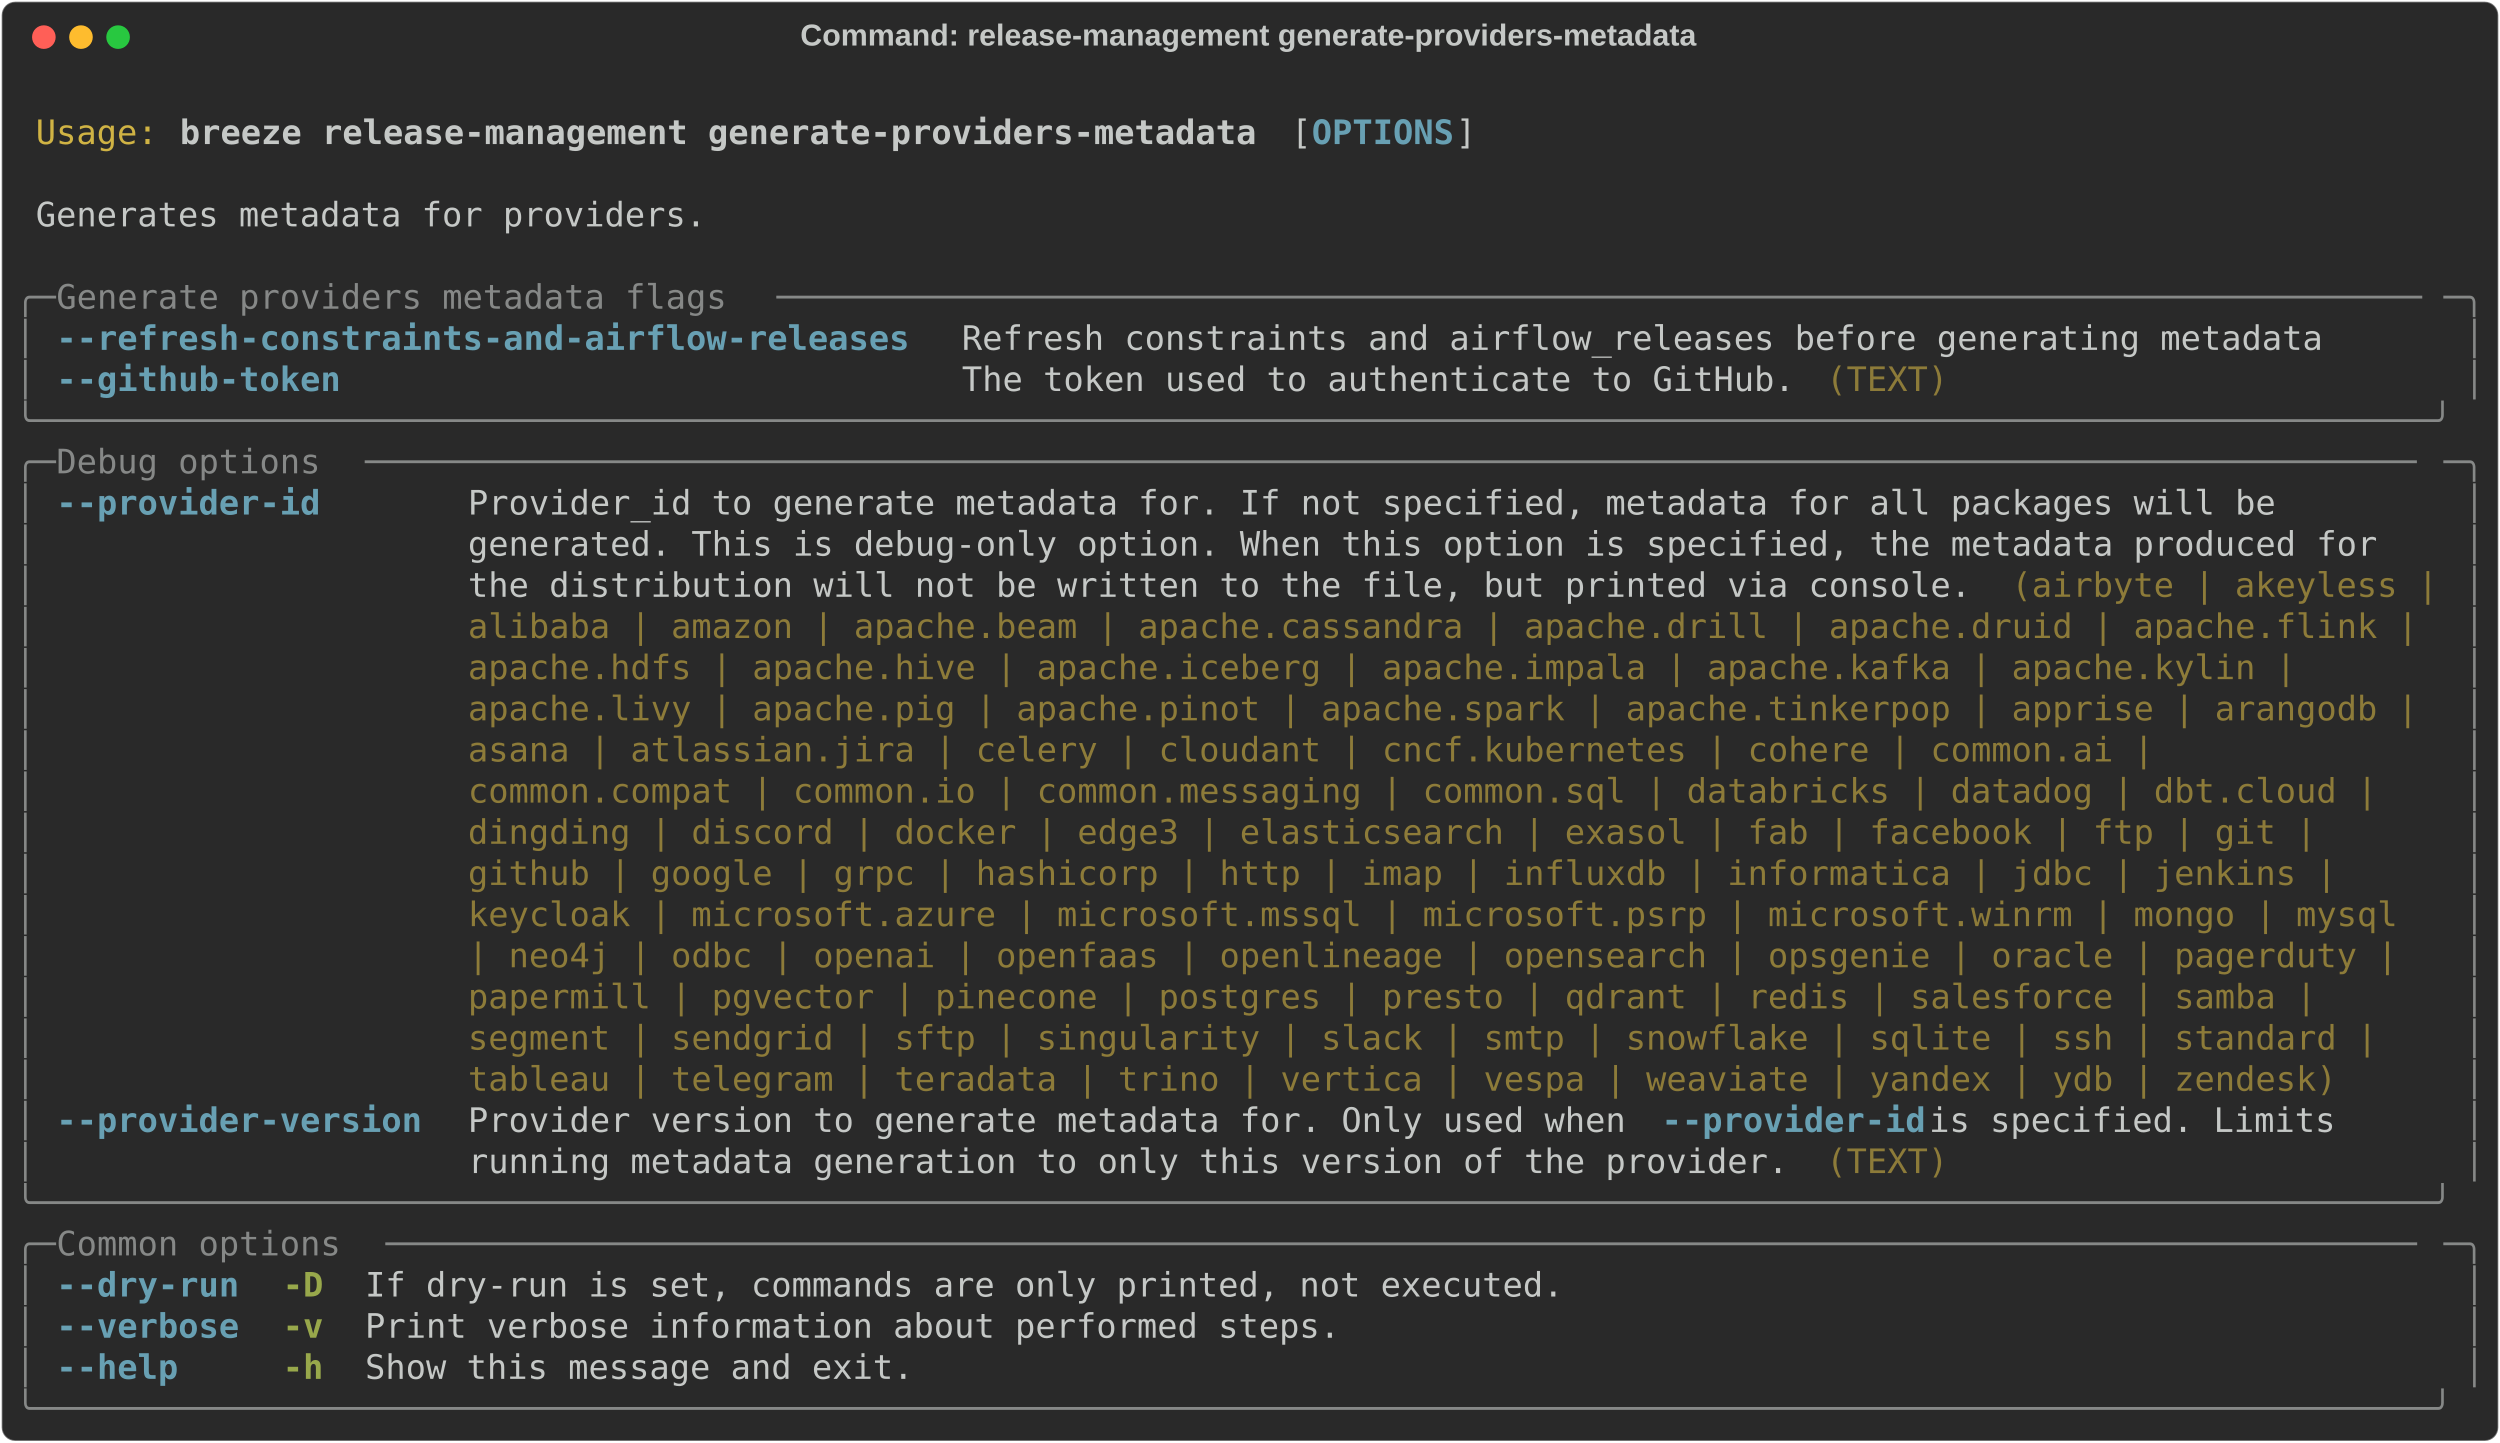
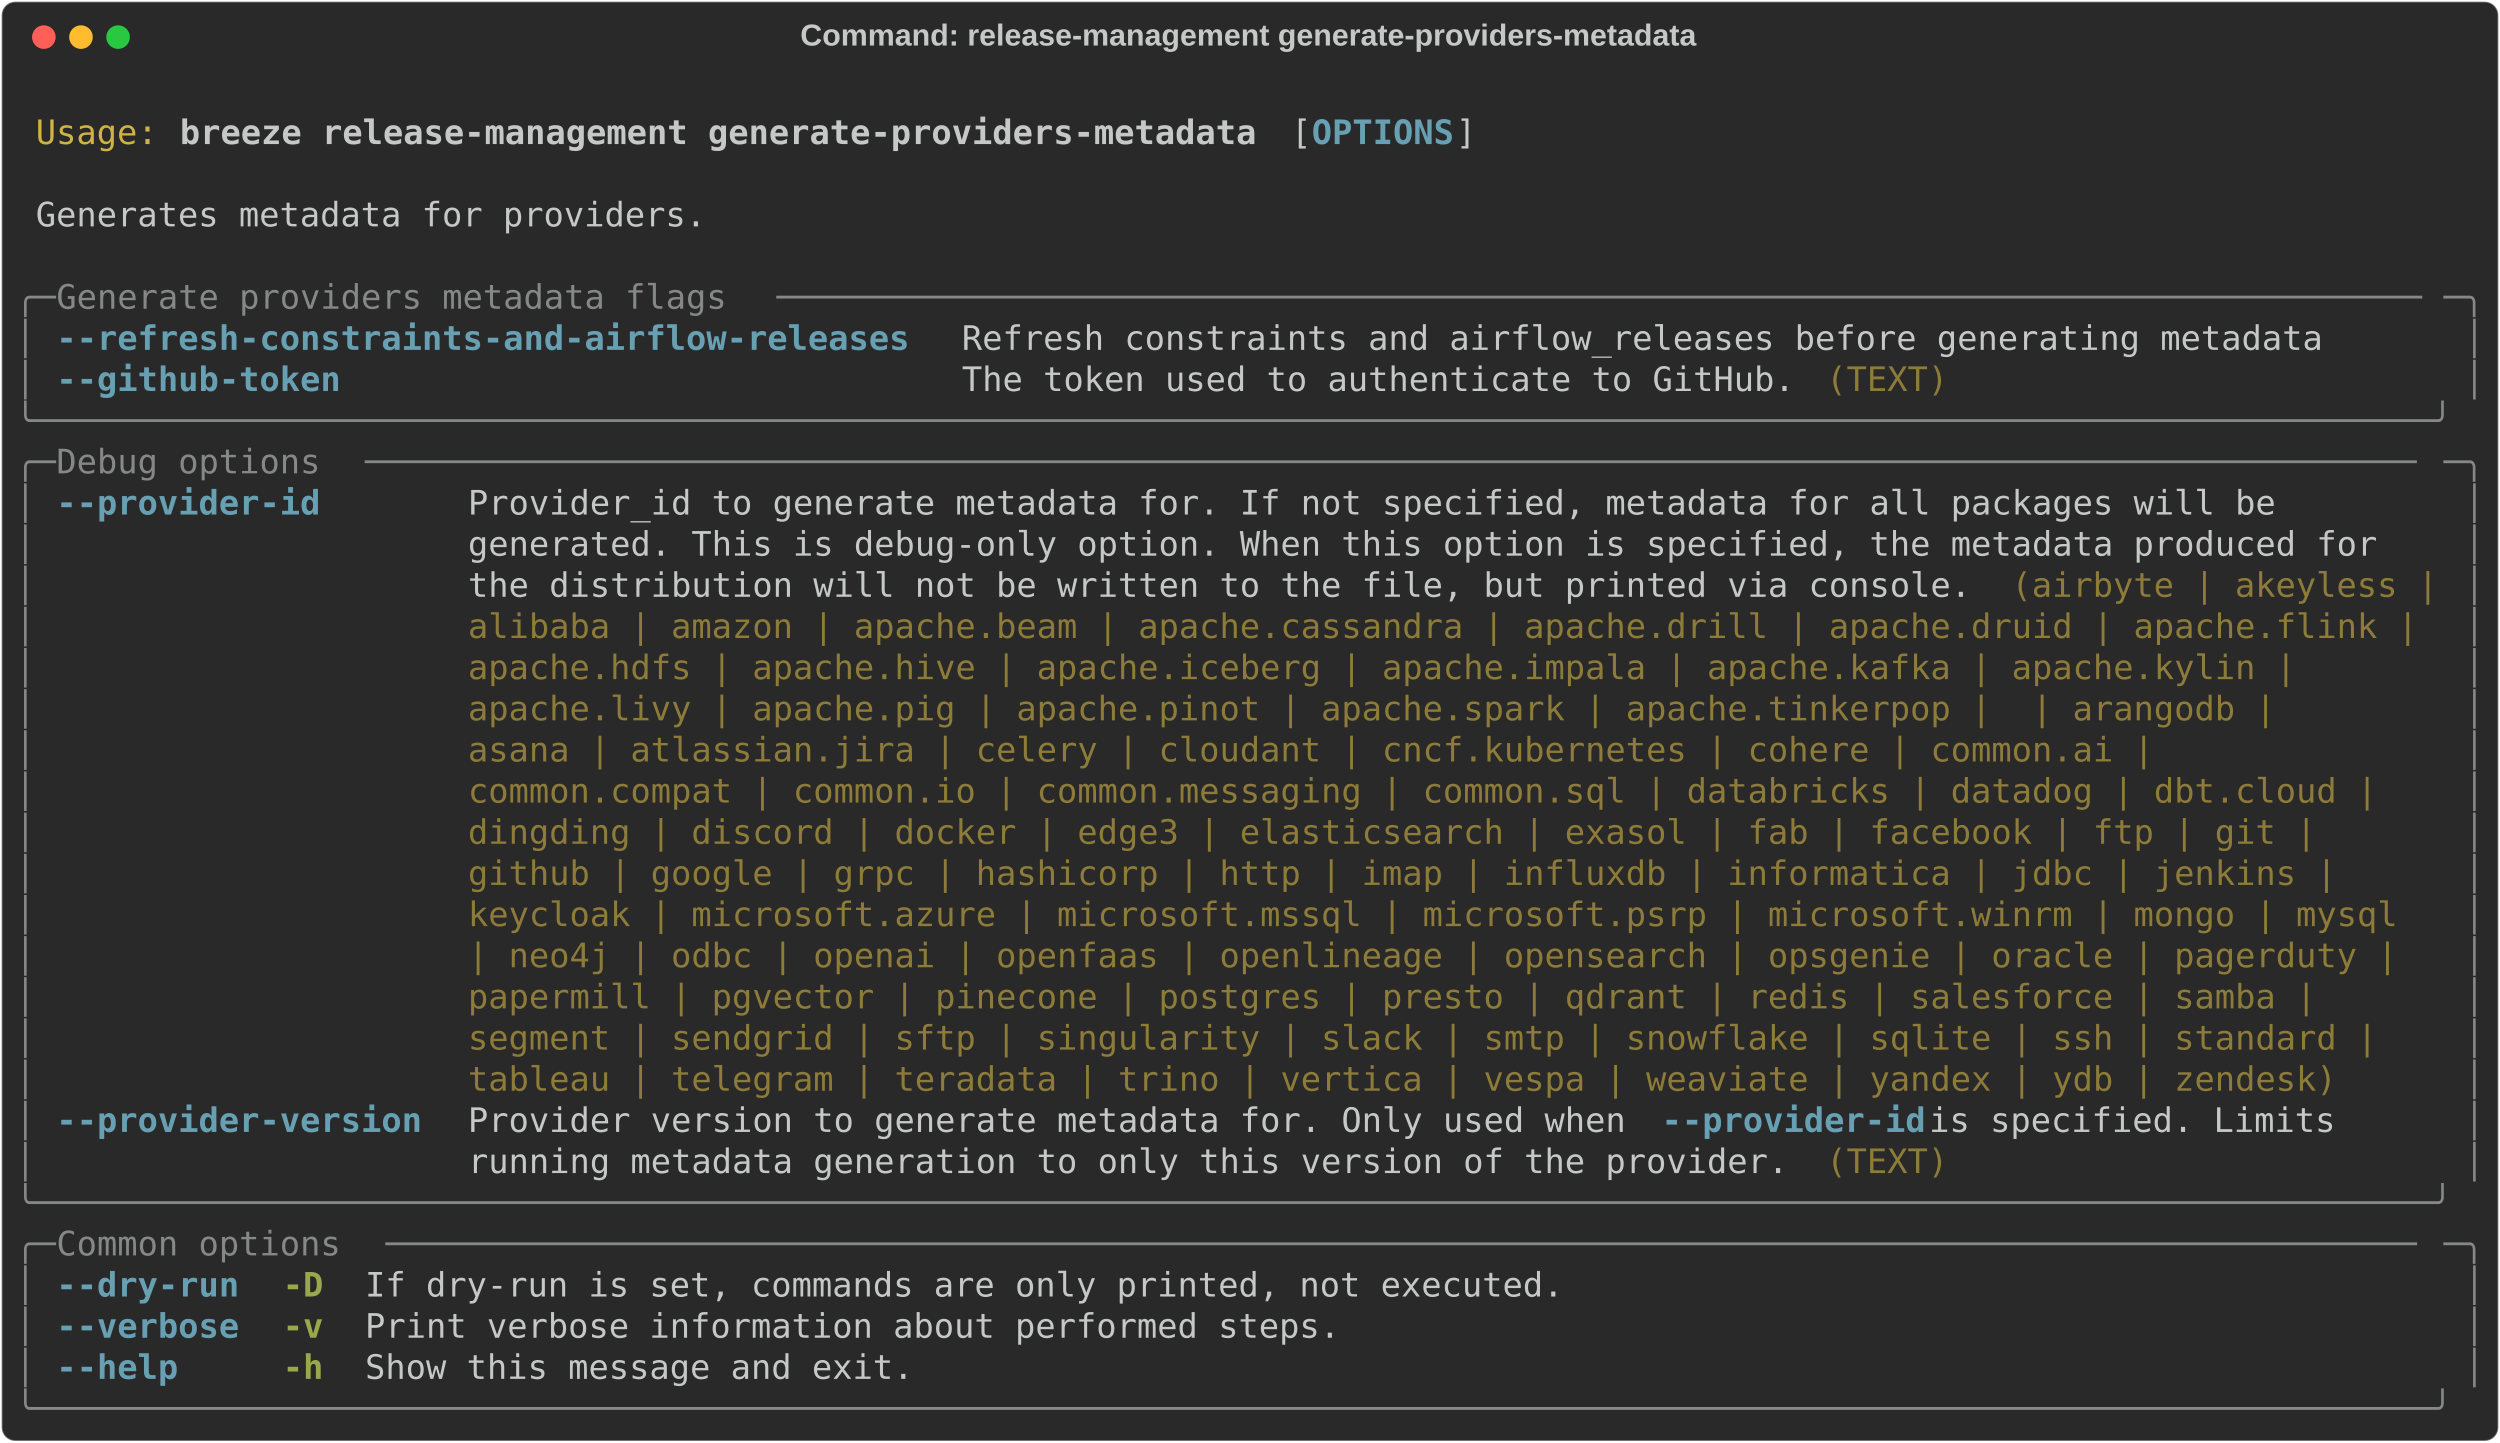
<svg xmlns="http://www.w3.org/2000/svg" class="rich-terminal" viewBox="0 0 1482 855.2">
  <style>

    @font-face {
        font-family: "Fira Code";
        src: local("FiraCode-Regular"),
                url("https://cdnjs.cloudflare.com/ajax/libs/firacode/6.2.0/woff2/FiraCode-Regular.woff2") format("woff2"),
                url("https://cdnjs.cloudflare.com/ajax/libs/firacode/6.2.0/woff/FiraCode-Regular.woff") format("woff");
        font-style: normal;
        font-weight: 400;
    }
    @font-face {
        font-family: "Fira Code";
        src: local("FiraCode-Bold"),
                url("https://cdnjs.cloudflare.com/ajax/libs/firacode/6.2.0/woff2/FiraCode-Bold.woff2") format("woff2"),
                url("https://cdnjs.cloudflare.com/ajax/libs/firacode/6.2.0/woff/FiraCode-Bold.woff") format("woff");
        font-style: bold;
        font-weight: 700;
    }

    .breeze-release-management-generate-providers-metadata-matrix {
        font-family: Fira Code, monospace;
        font-size: 20px;
        line-height: 24.4px;
        font-variant-east-asian: full-width;
    }

    .breeze-release-management-generate-providers-metadata-title {
        font-size: 18px;
        font-weight: bold;
        font-family: arial;
    }

    .breeze-release-management-generate-providers-metadata-r1 { fill: #c5c8c6 }
.breeze-release-management-generate-providers-metadata-r2 { fill: #d0b344 }
.breeze-release-management-generate-providers-metadata-r3 { fill: #c5c8c6;font-weight: bold }
.breeze-release-management-generate-providers-metadata-r4 { fill: #68a0b3;font-weight: bold }
.breeze-release-management-generate-providers-metadata-r5 { fill: #868887 }
.breeze-release-management-generate-providers-metadata-r6 { fill: #8d7b39 }
.breeze-release-management-generate-providers-metadata-r7 { fill: #98a84b;font-weight: bold }
    </style>
  <defs>
    <clipPath id="breeze-release-management-generate-providers-metadata-clip-terminal">
      <rect x="0" y="0" width="1463.0" height="804.2" />
    </clipPath>
    <clipPath id="breeze-release-management-generate-providers-metadata-line-0">
      <rect x="0" y="1.5" width="1464" height="24.65" />
    </clipPath>
    <clipPath id="breeze-release-management-generate-providers-metadata-line-1">
      <rect x="0" y="25.9" width="1464" height="24.65" />
    </clipPath>
    <clipPath id="breeze-release-management-generate-providers-metadata-line-2">
      <rect x="0" y="50.3" width="1464" height="24.65" />
    </clipPath>
    <clipPath id="breeze-release-management-generate-providers-metadata-line-3">
      <rect x="0" y="74.7" width="1464" height="24.65" />
    </clipPath>
    <clipPath id="breeze-release-management-generate-providers-metadata-line-4">
      <rect x="0" y="99.1" width="1464" height="24.65" />
    </clipPath>
    <clipPath id="breeze-release-management-generate-providers-metadata-line-5">
      <rect x="0" y="123.5" width="1464" height="24.65" />
    </clipPath>
    <clipPath id="breeze-release-management-generate-providers-metadata-line-6">
      <rect x="0" y="147.9" width="1464" height="24.65" />
    </clipPath>
    <clipPath id="breeze-release-management-generate-providers-metadata-line-7">
      <rect x="0" y="172.3" width="1464" height="24.65" />
    </clipPath>
    <clipPath id="breeze-release-management-generate-providers-metadata-line-8">
      <rect x="0" y="196.7" width="1464" height="24.65" />
    </clipPath>
    <clipPath id="breeze-release-management-generate-providers-metadata-line-9">
      <rect x="0" y="221.1" width="1464" height="24.65" />
    </clipPath>
    <clipPath id="breeze-release-management-generate-providers-metadata-line-10">
      <rect x="0" y="245.5" width="1464" height="24.65" />
    </clipPath>
    <clipPath id="breeze-release-management-generate-providers-metadata-line-11">
      <rect x="0" y="269.9" width="1464" height="24.65" />
    </clipPath>
    <clipPath id="breeze-release-management-generate-providers-metadata-line-12">
      <rect x="0" y="294.3" width="1464" height="24.65" />
    </clipPath>
    <clipPath id="breeze-release-management-generate-providers-metadata-line-13">
      <rect x="0" y="318.7" width="1464" height="24.65" />
    </clipPath>
    <clipPath id="breeze-release-management-generate-providers-metadata-line-14">
      <rect x="0" y="343.1" width="1464" height="24.65" />
    </clipPath>
    <clipPath id="breeze-release-management-generate-providers-metadata-line-15">
      <rect x="0" y="367.5" width="1464" height="24.65" />
    </clipPath>
    <clipPath id="breeze-release-management-generate-providers-metadata-line-16">
      <rect x="0" y="391.9" width="1464" height="24.65" />
    </clipPath>
    <clipPath id="breeze-release-management-generate-providers-metadata-line-17">
      <rect x="0" y="416.3" width="1464" height="24.65" />
    </clipPath>
    <clipPath id="breeze-release-management-generate-providers-metadata-line-18">
      <rect x="0" y="440.7" width="1464" height="24.65" />
    </clipPath>
    <clipPath id="breeze-release-management-generate-providers-metadata-line-19">
      <rect x="0" y="465.1" width="1464" height="24.65" />
    </clipPath>
    <clipPath id="breeze-release-management-generate-providers-metadata-line-20">
      <rect x="0" y="489.5" width="1464" height="24.65" />
    </clipPath>
    <clipPath id="breeze-release-management-generate-providers-metadata-line-21">
      <rect x="0" y="513.9" width="1464" height="24.65" />
    </clipPath>
    <clipPath id="breeze-release-management-generate-providers-metadata-line-22">
      <rect x="0" y="538.3" width="1464" height="24.65" />
    </clipPath>
    <clipPath id="breeze-release-management-generate-providers-metadata-line-23">
      <rect x="0" y="562.7" width="1464" height="24.65" />
    </clipPath>
    <clipPath id="breeze-release-management-generate-providers-metadata-line-24">
      <rect x="0" y="587.1" width="1464" height="24.65" />
    </clipPath>
    <clipPath id="breeze-release-management-generate-providers-metadata-line-25">
      <rect x="0" y="611.5" width="1464" height="24.65" />
    </clipPath>
    <clipPath id="breeze-release-management-generate-providers-metadata-line-26">
      <rect x="0" y="635.9" width="1464" height="24.65" />
    </clipPath>
    <clipPath id="breeze-release-management-generate-providers-metadata-line-27">
      <rect x="0" y="660.3" width="1464" height="24.65" />
    </clipPath>
    <clipPath id="breeze-release-management-generate-providers-metadata-line-28">
      <rect x="0" y="684.7" width="1464" height="24.65" />
    </clipPath>
    <clipPath id="breeze-release-management-generate-providers-metadata-line-29">
      <rect x="0" y="709.1" width="1464" height="24.65" />
    </clipPath>
    <clipPath id="breeze-release-management-generate-providers-metadata-line-30">
      <rect x="0" y="733.5" width="1464" height="24.65" />
    </clipPath>
    <clipPath id="breeze-release-management-generate-providers-metadata-line-31">
      <rect x="0" y="757.9" width="1464" height="24.65" />
    </clipPath>
  </defs>
  <rect fill="#292929" stroke="rgba(255,255,255,0.35)" stroke-width="1" x="1" y="1" width="1480" height="853.2" rx="8" />
  <text class="breeze-release-management-generate-providers-metadata-title" fill="#c5c8c6" text-anchor="middle" x="740" y="27">Command: release-management generate-providers-metadata</text>
  <g transform="translate(26,22)">
    <circle cx="0" cy="0" r="7" fill="#ff5f57" />
    <circle cx="22" cy="0" r="7" fill="#febc2e" />
    <circle cx="44" cy="0" r="7" fill="#28c840" />
  </g>
  <g transform="translate(9, 41)" clip-path="url(#breeze-release-management-generate-providers-metadata-clip-terminal)">
    <g class="breeze-release-management-generate-providers-metadata-matrix">
      <text class="breeze-release-management-generate-providers-metadata-r1" x="1464" y="20" textLength="12.2" clip-path="url(#breeze-release-management-generate-providers-metadata-line-0)">
</text>
      <text class="breeze-release-management-generate-providers-metadata-r2" x="12.2" y="44.4" textLength="73.2" clip-path="url(#breeze-release-management-generate-providers-metadata-line-1)">Usage:</text>
      <text class="breeze-release-management-generate-providers-metadata-r3" x="97.6" y="44.4" textLength="646.6" clip-path="url(#breeze-release-management-generate-providers-metadata-line-1)">breeze release-management generate-providers-metadata</text>
      <text class="breeze-release-management-generate-providers-metadata-r1" x="756.4" y="44.4" textLength="12.2" clip-path="url(#breeze-release-management-generate-providers-metadata-line-1)">[</text>
      <text class="breeze-release-management-generate-providers-metadata-r4" x="768.6" y="44.4" textLength="85.4" clip-path="url(#breeze-release-management-generate-providers-metadata-line-1)">OPTIONS</text>
      <text class="breeze-release-management-generate-providers-metadata-r1" x="854" y="44.4" textLength="12.2" clip-path="url(#breeze-release-management-generate-providers-metadata-line-1)">]</text>
      <text class="breeze-release-management-generate-providers-metadata-r1" x="1464" y="44.4" textLength="12.2" clip-path="url(#breeze-release-management-generate-providers-metadata-line-1)">
</text>
      <text class="breeze-release-management-generate-providers-metadata-r1" x="1464" y="68.8" textLength="12.2" clip-path="url(#breeze-release-management-generate-providers-metadata-line-2)">
</text>
      <text class="breeze-release-management-generate-providers-metadata-r1" x="12.2" y="93.2" textLength="402.6" clip-path="url(#breeze-release-management-generate-providers-metadata-line-3)">Generates metadata for providers.</text>
      <text class="breeze-release-management-generate-providers-metadata-r1" x="1464" y="93.2" textLength="12.2" clip-path="url(#breeze-release-management-generate-providers-metadata-line-3)">
</text>
      <text class="breeze-release-management-generate-providers-metadata-r1" x="1464" y="117.6" textLength="12.2" clip-path="url(#breeze-release-management-generate-providers-metadata-line-4)">
</text>
      <text class="breeze-release-management-generate-providers-metadata-r5" x="0" y="142" textLength="24.4" clip-path="url(#breeze-release-management-generate-providers-metadata-line-5)">╭─</text>
      <text class="breeze-release-management-generate-providers-metadata-r5" x="24.4" y="142" textLength="427" clip-path="url(#breeze-release-management-generate-providers-metadata-line-5)"> Generate providers metadata flags </text>
      <text class="breeze-release-management-generate-providers-metadata-r5" x="451.4" y="142" textLength="988.2" clip-path="url(#breeze-release-management-generate-providers-metadata-line-5)">─────────────────────────────────────────────────────────────────────────────────</text>
      <text class="breeze-release-management-generate-providers-metadata-r5" x="1439.6" y="142" textLength="24.4" clip-path="url(#breeze-release-management-generate-providers-metadata-line-5)">─╮</text>
      <text class="breeze-release-management-generate-providers-metadata-r1" x="1464" y="142" textLength="12.2" clip-path="url(#breeze-release-management-generate-providers-metadata-line-5)">
</text>
      <text class="breeze-release-management-generate-providers-metadata-r5" x="0" y="166.4" textLength="12.2" clip-path="url(#breeze-release-management-generate-providers-metadata-line-6)">│</text>
      <text class="breeze-release-management-generate-providers-metadata-r4" x="24.4" y="166.4" textLength="512.4" clip-path="url(#breeze-release-management-generate-providers-metadata-line-6)">--refresh-constraints-and-airflow-releases</text>
      <text class="breeze-release-management-generate-providers-metadata-r1" x="561.2" y="166.4" textLength="817.4" clip-path="url(#breeze-release-management-generate-providers-metadata-line-6)">Refresh constraints and airflow_releases before generating metadata</text>
      <text class="breeze-release-management-generate-providers-metadata-r5" x="1451.8" y="166.4" textLength="12.2" clip-path="url(#breeze-release-management-generate-providers-metadata-line-6)">│</text>
      <text class="breeze-release-management-generate-providers-metadata-r1" x="1464" y="166.4" textLength="12.2" clip-path="url(#breeze-release-management-generate-providers-metadata-line-6)">
</text>
      <text class="breeze-release-management-generate-providers-metadata-r5" x="0" y="190.8" textLength="12.2" clip-path="url(#breeze-release-management-generate-providers-metadata-line-7)">│</text>
      <text class="breeze-release-management-generate-providers-metadata-r4" x="24.4" y="190.8" textLength="512.4" clip-path="url(#breeze-release-management-generate-providers-metadata-line-7)">--github-token                            </text>
      <text class="breeze-release-management-generate-providers-metadata-r1" x="561.2" y="190.8" textLength="512.4" clip-path="url(#breeze-release-management-generate-providers-metadata-line-7)">The token used to authenticate to GitHub. </text>
      <text class="breeze-release-management-generate-providers-metadata-r6" x="1073.6" y="190.8" textLength="73.2" clip-path="url(#breeze-release-management-generate-providers-metadata-line-7)">(TEXT)</text>
      <text class="breeze-release-management-generate-providers-metadata-r5" x="1451.8" y="190.8" textLength="12.2" clip-path="url(#breeze-release-management-generate-providers-metadata-line-7)">│</text>
      <text class="breeze-release-management-generate-providers-metadata-r1" x="1464" y="190.8" textLength="12.2" clip-path="url(#breeze-release-management-generate-providers-metadata-line-7)">
</text>
      <text class="breeze-release-management-generate-providers-metadata-r5" x="0" y="215.2" textLength="1464" clip-path="url(#breeze-release-management-generate-providers-metadata-line-8)">╰──────────────────────────────────────────────────────────────────────────────────────────────────────────────────────╯</text>
      <text class="breeze-release-management-generate-providers-metadata-r1" x="1464" y="215.2" textLength="12.2" clip-path="url(#breeze-release-management-generate-providers-metadata-line-8)">
</text>
      <text class="breeze-release-management-generate-providers-metadata-r5" x="0" y="239.6" textLength="24.4" clip-path="url(#breeze-release-management-generate-providers-metadata-line-9)">╭─</text>
      <text class="breeze-release-management-generate-providers-metadata-r5" x="24.4" y="239.6" textLength="183" clip-path="url(#breeze-release-management-generate-providers-metadata-line-9)"> Debug options </text>
      <text class="breeze-release-management-generate-providers-metadata-r5" x="207.4" y="239.6" textLength="1232.2" clip-path="url(#breeze-release-management-generate-providers-metadata-line-9)">─────────────────────────────────────────────────────────────────────────────────────────────────────</text>
      <text class="breeze-release-management-generate-providers-metadata-r5" x="1439.6" y="239.6" textLength="24.4" clip-path="url(#breeze-release-management-generate-providers-metadata-line-9)">─╮</text>
      <text class="breeze-release-management-generate-providers-metadata-r1" x="1464" y="239.6" textLength="12.2" clip-path="url(#breeze-release-management-generate-providers-metadata-line-9)">
</text>
      <text class="breeze-release-management-generate-providers-metadata-r5" x="0" y="264" textLength="12.2" clip-path="url(#breeze-release-management-generate-providers-metadata-line-10)">│</text>
      <text class="breeze-release-management-generate-providers-metadata-r4" x="24.4" y="264" textLength="219.6" clip-path="url(#breeze-release-management-generate-providers-metadata-line-10)">--provider-id     </text>
      <text class="breeze-release-management-generate-providers-metadata-r1" x="268.4" y="264" textLength="1171.2" clip-path="url(#breeze-release-management-generate-providers-metadata-line-10)">Provider_id to generate metadata for. If not specified, metadata for all packages will be       </text>
      <text class="breeze-release-management-generate-providers-metadata-r5" x="1451.8" y="264" textLength="12.2" clip-path="url(#breeze-release-management-generate-providers-metadata-line-10)">│</text>
      <text class="breeze-release-management-generate-providers-metadata-r1" x="1464" y="264" textLength="12.2" clip-path="url(#breeze-release-management-generate-providers-metadata-line-10)">
</text>
      <text class="breeze-release-management-generate-providers-metadata-r5" x="0" y="288.4" textLength="12.2" clip-path="url(#breeze-release-management-generate-providers-metadata-line-11)">│</text>
      <text class="breeze-release-management-generate-providers-metadata-r1" x="268.4" y="288.4" textLength="1171.2" clip-path="url(#breeze-release-management-generate-providers-metadata-line-11)">generated. This is debug-only option. When this option is specified, the metadata produced for  </text>
      <text class="breeze-release-management-generate-providers-metadata-r5" x="1451.8" y="288.4" textLength="12.2" clip-path="url(#breeze-release-management-generate-providers-metadata-line-11)">│</text>
      <text class="breeze-release-management-generate-providers-metadata-r1" x="1464" y="288.4" textLength="12.2" clip-path="url(#breeze-release-management-generate-providers-metadata-line-11)">
</text>
      <text class="breeze-release-management-generate-providers-metadata-r5" x="0" y="312.8" textLength="12.2" clip-path="url(#breeze-release-management-generate-providers-metadata-line-12)">│</text>
      <text class="breeze-release-management-generate-providers-metadata-r1" x="268.4" y="312.8" textLength="915" clip-path="url(#breeze-release-management-generate-providers-metadata-line-12)">the distribution will not be written to the file, but printed via console. </text>
      <text class="breeze-release-management-generate-providers-metadata-r6" x="1183.4" y="312.8" textLength="256.2" clip-path="url(#breeze-release-management-generate-providers-metadata-line-12)">(airbyte | akeyless |</text>
      <text class="breeze-release-management-generate-providers-metadata-r5" x="1451.8" y="312.8" textLength="12.2" clip-path="url(#breeze-release-management-generate-providers-metadata-line-12)">│</text>
      <text class="breeze-release-management-generate-providers-metadata-r1" x="1464" y="312.8" textLength="12.2" clip-path="url(#breeze-release-management-generate-providers-metadata-line-12)">
</text>
      <text class="breeze-release-management-generate-providers-metadata-r5" x="0" y="337.2" textLength="12.2" clip-path="url(#breeze-release-management-generate-providers-metadata-line-13)">│</text>
      <text class="breeze-release-management-generate-providers-metadata-r6" x="268.4" y="337.2" textLength="1171.2" clip-path="url(#breeze-release-management-generate-providers-metadata-line-13)">alibaba | amazon | apache.beam | apache.cassandra | apache.drill | apache.druid | apache.flink |</text>
      <text class="breeze-release-management-generate-providers-metadata-r5" x="1451.8" y="337.2" textLength="12.2" clip-path="url(#breeze-release-management-generate-providers-metadata-line-13)">│</text>
      <text class="breeze-release-management-generate-providers-metadata-r1" x="1464" y="337.2" textLength="12.2" clip-path="url(#breeze-release-management-generate-providers-metadata-line-13)">
</text>
      <text class="breeze-release-management-generate-providers-metadata-r5" x="0" y="361.6" textLength="12.2" clip-path="url(#breeze-release-management-generate-providers-metadata-line-14)">│</text>
      <text class="breeze-release-management-generate-providers-metadata-r6" x="268.4" y="361.6" textLength="1110.2" clip-path="url(#breeze-release-management-generate-providers-metadata-line-14)">apache.hdfs | apache.hive | apache.iceberg | apache.impala | apache.kafka | apache.kylin | </text>
      <text class="breeze-release-management-generate-providers-metadata-r5" x="1451.8" y="361.6" textLength="12.2" clip-path="url(#breeze-release-management-generate-providers-metadata-line-14)">│</text>
      <text class="breeze-release-management-generate-providers-metadata-r1" x="1464" y="361.6" textLength="12.2" clip-path="url(#breeze-release-management-generate-providers-metadata-line-14)">
</text>
      <text class="breeze-release-management-generate-providers-metadata-r5" x="0" y="386" textLength="12.2" clip-path="url(#breeze-release-management-generate-providers-metadata-line-15)">│</text>
-       <text class="breeze-release-management-generate-providers-metadata-r6" x="268.4" y="386" textLength="1171.2" clip-path="url(#breeze-release-management-generate-providers-metadata-line-15)">apache.livy | apache.pig | apache.pinot | apache.spark | apache.tinkerpop | apprise | arangodb |</text>
+       <text class="breeze-release-management-generate-providers-metadata-r6" x="268.4" y="386" textLength="1171.2" clip-path="url(#breeze-release-management-generate-providers-metadata-line-15)">apache.livy | apache.pig | apache.pinot | apache.spark | apache.tinkerpop |  | arangodb |</text>
      <text class="breeze-release-management-generate-providers-metadata-r5" x="1451.8" y="386" textLength="12.2" clip-path="url(#breeze-release-management-generate-providers-metadata-line-15)">│</text>
      <text class="breeze-release-management-generate-providers-metadata-r1" x="1464" y="386" textLength="12.2" clip-path="url(#breeze-release-management-generate-providers-metadata-line-15)">
</text>
      <text class="breeze-release-management-generate-providers-metadata-r5" x="0" y="410.4" textLength="12.2" clip-path="url(#breeze-release-management-generate-providers-metadata-line-16)">│</text>
      <text class="breeze-release-management-generate-providers-metadata-r6" x="268.4" y="410.4" textLength="1024.8" clip-path="url(#breeze-release-management-generate-providers-metadata-line-16)">asana | atlassian.jira | celery | cloudant | cncf.kubernetes | cohere | common.ai | </text>
      <text class="breeze-release-management-generate-providers-metadata-r5" x="1451.8" y="410.4" textLength="12.2" clip-path="url(#breeze-release-management-generate-providers-metadata-line-16)">│</text>
      <text class="breeze-release-management-generate-providers-metadata-r1" x="1464" y="410.4" textLength="12.2" clip-path="url(#breeze-release-management-generate-providers-metadata-line-16)">
</text>
      <text class="breeze-release-management-generate-providers-metadata-r5" x="0" y="434.8" textLength="12.2" clip-path="url(#breeze-release-management-generate-providers-metadata-line-17)">│</text>
      <text class="breeze-release-management-generate-providers-metadata-r6" x="268.4" y="434.8" textLength="1159" clip-path="url(#breeze-release-management-generate-providers-metadata-line-17)">common.compat | common.io | common.messaging | common.sql | databricks | datadog | dbt.cloud | </text>
      <text class="breeze-release-management-generate-providers-metadata-r5" x="1451.8" y="434.8" textLength="12.2" clip-path="url(#breeze-release-management-generate-providers-metadata-line-17)">│</text>
      <text class="breeze-release-management-generate-providers-metadata-r1" x="1464" y="434.8" textLength="12.2" clip-path="url(#breeze-release-management-generate-providers-metadata-line-17)">
</text>
      <text class="breeze-release-management-generate-providers-metadata-r5" x="0" y="459.2" textLength="12.2" clip-path="url(#breeze-release-management-generate-providers-metadata-line-18)">│</text>
      <text class="breeze-release-management-generate-providers-metadata-r6" x="268.4" y="459.2" textLength="1122.4" clip-path="url(#breeze-release-management-generate-providers-metadata-line-18)">dingding | discord | docker | edge3 | elasticsearch | exasol | fab | facebook | ftp | git | </text>
      <text class="breeze-release-management-generate-providers-metadata-r5" x="1451.8" y="459.2" textLength="12.2" clip-path="url(#breeze-release-management-generate-providers-metadata-line-18)">│</text>
      <text class="breeze-release-management-generate-providers-metadata-r1" x="1464" y="459.2" textLength="12.2" clip-path="url(#breeze-release-management-generate-providers-metadata-line-18)">
</text>
      <text class="breeze-release-management-generate-providers-metadata-r5" x="0" y="483.6" textLength="12.2" clip-path="url(#breeze-release-management-generate-providers-metadata-line-19)">│</text>
      <text class="breeze-release-management-generate-providers-metadata-r6" x="268.4" y="483.6" textLength="1134.6" clip-path="url(#breeze-release-management-generate-providers-metadata-line-19)">github | google | grpc | hashicorp | http | imap | influxdb | informatica | jdbc | jenkins | </text>
      <text class="breeze-release-management-generate-providers-metadata-r5" x="1451.8" y="483.6" textLength="12.2" clip-path="url(#breeze-release-management-generate-providers-metadata-line-19)">│</text>
      <text class="breeze-release-management-generate-providers-metadata-r1" x="1464" y="483.6" textLength="12.2" clip-path="url(#breeze-release-management-generate-providers-metadata-line-19)">
</text>
      <text class="breeze-release-management-generate-providers-metadata-r5" x="0" y="508" textLength="12.2" clip-path="url(#breeze-release-management-generate-providers-metadata-line-20)">│</text>
      <text class="breeze-release-management-generate-providers-metadata-r6" x="268.4" y="508" textLength="1171.2" clip-path="url(#breeze-release-management-generate-providers-metadata-line-20)">keycloak | microsoft.azure | microsoft.mssql | microsoft.psrp | microsoft.winrm | mongo | mysql </text>
      <text class="breeze-release-management-generate-providers-metadata-r5" x="1451.8" y="508" textLength="12.2" clip-path="url(#breeze-release-management-generate-providers-metadata-line-20)">│</text>
      <text class="breeze-release-management-generate-providers-metadata-r1" x="1464" y="508" textLength="12.2" clip-path="url(#breeze-release-management-generate-providers-metadata-line-20)">
</text>
      <text class="breeze-release-management-generate-providers-metadata-r5" x="0" y="532.4" textLength="12.2" clip-path="url(#breeze-release-management-generate-providers-metadata-line-21)">│</text>
      <text class="breeze-release-management-generate-providers-metadata-r6" x="268.4" y="532.4" textLength="1171.2" clip-path="url(#breeze-release-management-generate-providers-metadata-line-21)">| neo4j | odbc | openai | openfaas | openlineage | opensearch | opsgenie | oracle | pagerduty | </text>
      <text class="breeze-release-management-generate-providers-metadata-r5" x="1451.8" y="532.4" textLength="12.2" clip-path="url(#breeze-release-management-generate-providers-metadata-line-21)">│</text>
      <text class="breeze-release-management-generate-providers-metadata-r1" x="1464" y="532.4" textLength="12.2" clip-path="url(#breeze-release-management-generate-providers-metadata-line-21)">
</text>
      <text class="breeze-release-management-generate-providers-metadata-r5" x="0" y="556.8" textLength="12.2" clip-path="url(#breeze-release-management-generate-providers-metadata-line-22)">│</text>
      <text class="breeze-release-management-generate-providers-metadata-r6" x="268.4" y="556.8" textLength="1122.4" clip-path="url(#breeze-release-management-generate-providers-metadata-line-22)">papermill | pgvector | pinecone | postgres | presto | qdrant | redis | salesforce | samba | </text>
      <text class="breeze-release-management-generate-providers-metadata-r5" x="1451.8" y="556.8" textLength="12.2" clip-path="url(#breeze-release-management-generate-providers-metadata-line-22)">│</text>
      <text class="breeze-release-management-generate-providers-metadata-r1" x="1464" y="556.8" textLength="12.2" clip-path="url(#breeze-release-management-generate-providers-metadata-line-22)">
</text>
      <text class="breeze-release-management-generate-providers-metadata-r5" x="0" y="581.2" textLength="12.2" clip-path="url(#breeze-release-management-generate-providers-metadata-line-23)">│</text>
      <text class="breeze-release-management-generate-providers-metadata-r6" x="268.4" y="581.2" textLength="1159" clip-path="url(#breeze-release-management-generate-providers-metadata-line-23)">segment | sendgrid | sftp | singularity | slack | smtp | snowflake | sqlite | ssh | standard | </text>
      <text class="breeze-release-management-generate-providers-metadata-r5" x="1451.8" y="581.2" textLength="12.2" clip-path="url(#breeze-release-management-generate-providers-metadata-line-23)">│</text>
      <text class="breeze-release-management-generate-providers-metadata-r1" x="1464" y="581.2" textLength="12.2" clip-path="url(#breeze-release-management-generate-providers-metadata-line-23)">
</text>
      <text class="breeze-release-management-generate-providers-metadata-r5" x="0" y="605.6" textLength="12.2" clip-path="url(#breeze-release-management-generate-providers-metadata-line-24)">│</text>
      <text class="breeze-release-management-generate-providers-metadata-r6" x="268.4" y="605.6" textLength="1122.4" clip-path="url(#breeze-release-management-generate-providers-metadata-line-24)">tableau | telegram | teradata | trino | vertica | vespa | weaviate | yandex | ydb | zendesk)</text>
      <text class="breeze-release-management-generate-providers-metadata-r5" x="1451.8" y="605.6" textLength="12.2" clip-path="url(#breeze-release-management-generate-providers-metadata-line-24)">│</text>
      <text class="breeze-release-management-generate-providers-metadata-r1" x="1464" y="605.6" textLength="12.2" clip-path="url(#breeze-release-management-generate-providers-metadata-line-24)">
</text>
      <text class="breeze-release-management-generate-providers-metadata-r5" x="0" y="630" textLength="12.2" clip-path="url(#breeze-release-management-generate-providers-metadata-line-25)">│</text>
      <text class="breeze-release-management-generate-providers-metadata-r4" x="24.4" y="630" textLength="219.6" clip-path="url(#breeze-release-management-generate-providers-metadata-line-25)">--provider-version</text>
      <text class="breeze-release-management-generate-providers-metadata-r1" x="268.4" y="630" textLength="707.6" clip-path="url(#breeze-release-management-generate-providers-metadata-line-25)">Provider version to generate metadata for. Only used when </text>
      <text class="breeze-release-management-generate-providers-metadata-r4" x="976" y="630" textLength="158.6" clip-path="url(#breeze-release-management-generate-providers-metadata-line-25)">--provider-id</text>
      <text class="breeze-release-management-generate-providers-metadata-r1" x="1134.6" y="630" textLength="305" clip-path="url(#breeze-release-management-generate-providers-metadata-line-25)"> is specified. Limits    </text>
      <text class="breeze-release-management-generate-providers-metadata-r5" x="1451.8" y="630" textLength="12.2" clip-path="url(#breeze-release-management-generate-providers-metadata-line-25)">│</text>
      <text class="breeze-release-management-generate-providers-metadata-r1" x="1464" y="630" textLength="12.2" clip-path="url(#breeze-release-management-generate-providers-metadata-line-25)">
</text>
      <text class="breeze-release-management-generate-providers-metadata-r5" x="0" y="654.4" textLength="12.2" clip-path="url(#breeze-release-management-generate-providers-metadata-line-26)">│</text>
      <text class="breeze-release-management-generate-providers-metadata-r1" x="268.4" y="654.4" textLength="805.2" clip-path="url(#breeze-release-management-generate-providers-metadata-line-26)">running metadata generation to only this version of the provider. </text>
      <text class="breeze-release-management-generate-providers-metadata-r6" x="1073.6" y="654.4" textLength="73.2" clip-path="url(#breeze-release-management-generate-providers-metadata-line-26)">(TEXT)</text>
      <text class="breeze-release-management-generate-providers-metadata-r5" x="1451.8" y="654.4" textLength="12.2" clip-path="url(#breeze-release-management-generate-providers-metadata-line-26)">│</text>
      <text class="breeze-release-management-generate-providers-metadata-r1" x="1464" y="654.4" textLength="12.2" clip-path="url(#breeze-release-management-generate-providers-metadata-line-26)">
</text>
      <text class="breeze-release-management-generate-providers-metadata-r5" x="0" y="678.8" textLength="1464" clip-path="url(#breeze-release-management-generate-providers-metadata-line-27)">╰──────────────────────────────────────────────────────────────────────────────────────────────────────────────────────╯</text>
      <text class="breeze-release-management-generate-providers-metadata-r1" x="1464" y="678.8" textLength="12.2" clip-path="url(#breeze-release-management-generate-providers-metadata-line-27)">
</text>
      <text class="breeze-release-management-generate-providers-metadata-r5" x="0" y="703.2" textLength="24.4" clip-path="url(#breeze-release-management-generate-providers-metadata-line-28)">╭─</text>
      <text class="breeze-release-management-generate-providers-metadata-r5" x="24.4" y="703.2" textLength="195.2" clip-path="url(#breeze-release-management-generate-providers-metadata-line-28)"> Common options </text>
      <text class="breeze-release-management-generate-providers-metadata-r5" x="219.6" y="703.2" textLength="1220" clip-path="url(#breeze-release-management-generate-providers-metadata-line-28)">────────────────────────────────────────────────────────────────────────────────────────────────────</text>
      <text class="breeze-release-management-generate-providers-metadata-r5" x="1439.6" y="703.2" textLength="24.4" clip-path="url(#breeze-release-management-generate-providers-metadata-line-28)">─╮</text>
      <text class="breeze-release-management-generate-providers-metadata-r1" x="1464" y="703.2" textLength="12.2" clip-path="url(#breeze-release-management-generate-providers-metadata-line-28)">
</text>
      <text class="breeze-release-management-generate-providers-metadata-r5" x="0" y="727.6" textLength="12.2" clip-path="url(#breeze-release-management-generate-providers-metadata-line-29)">│</text>
      <text class="breeze-release-management-generate-providers-metadata-r4" x="24.4" y="727.6" textLength="109.8" clip-path="url(#breeze-release-management-generate-providers-metadata-line-29)">--dry-run</text>
      <text class="breeze-release-management-generate-providers-metadata-r7" x="158.6" y="727.6" textLength="24.4" clip-path="url(#breeze-release-management-generate-providers-metadata-line-29)">-D</text>
      <text class="breeze-release-management-generate-providers-metadata-r1" x="207.4" y="727.6" textLength="719.8" clip-path="url(#breeze-release-management-generate-providers-metadata-line-29)">If dry-run is set, commands are only printed, not executed.</text>
      <text class="breeze-release-management-generate-providers-metadata-r5" x="1451.8" y="727.6" textLength="12.2" clip-path="url(#breeze-release-management-generate-providers-metadata-line-29)">│</text>
      <text class="breeze-release-management-generate-providers-metadata-r1" x="1464" y="727.6" textLength="12.2" clip-path="url(#breeze-release-management-generate-providers-metadata-line-29)">
</text>
      <text class="breeze-release-management-generate-providers-metadata-r5" x="0" y="752" textLength="12.2" clip-path="url(#breeze-release-management-generate-providers-metadata-line-30)">│</text>
      <text class="breeze-release-management-generate-providers-metadata-r4" x="24.4" y="752" textLength="109.8" clip-path="url(#breeze-release-management-generate-providers-metadata-line-30)">--verbose</text>
      <text class="breeze-release-management-generate-providers-metadata-r7" x="158.6" y="752" textLength="24.4" clip-path="url(#breeze-release-management-generate-providers-metadata-line-30)">-v</text>
      <text class="breeze-release-management-generate-providers-metadata-r1" x="207.4" y="752" textLength="585.6" clip-path="url(#breeze-release-management-generate-providers-metadata-line-30)">Print verbose information about performed steps.</text>
      <text class="breeze-release-management-generate-providers-metadata-r5" x="1451.8" y="752" textLength="12.2" clip-path="url(#breeze-release-management-generate-providers-metadata-line-30)">│</text>
      <text class="breeze-release-management-generate-providers-metadata-r1" x="1464" y="752" textLength="12.2" clip-path="url(#breeze-release-management-generate-providers-metadata-line-30)">
</text>
      <text class="breeze-release-management-generate-providers-metadata-r5" x="0" y="776.4" textLength="12.2" clip-path="url(#breeze-release-management-generate-providers-metadata-line-31)">│</text>
      <text class="breeze-release-management-generate-providers-metadata-r4" x="24.4" y="776.4" textLength="109.8" clip-path="url(#breeze-release-management-generate-providers-metadata-line-31)">--help   </text>
      <text class="breeze-release-management-generate-providers-metadata-r7" x="158.6" y="776.4" textLength="24.4" clip-path="url(#breeze-release-management-generate-providers-metadata-line-31)">-h</text>
      <text class="breeze-release-management-generate-providers-metadata-r1" x="207.4" y="776.4" textLength="329.4" clip-path="url(#breeze-release-management-generate-providers-metadata-line-31)">Show this message and exit.</text>
      <text class="breeze-release-management-generate-providers-metadata-r5" x="1451.8" y="776.4" textLength="12.2" clip-path="url(#breeze-release-management-generate-providers-metadata-line-31)">│</text>
      <text class="breeze-release-management-generate-providers-metadata-r1" x="1464" y="776.4" textLength="12.2" clip-path="url(#breeze-release-management-generate-providers-metadata-line-31)">
</text>
      <text class="breeze-release-management-generate-providers-metadata-r5" x="0" y="800.8" textLength="1464" clip-path="url(#breeze-release-management-generate-providers-metadata-line-32)">╰──────────────────────────────────────────────────────────────────────────────────────────────────────────────────────╯</text>
      <text class="breeze-release-management-generate-providers-metadata-r1" x="1464" y="800.8" textLength="12.2" clip-path="url(#breeze-release-management-generate-providers-metadata-line-32)">
</text>
    </g>
  </g>
</svg>
